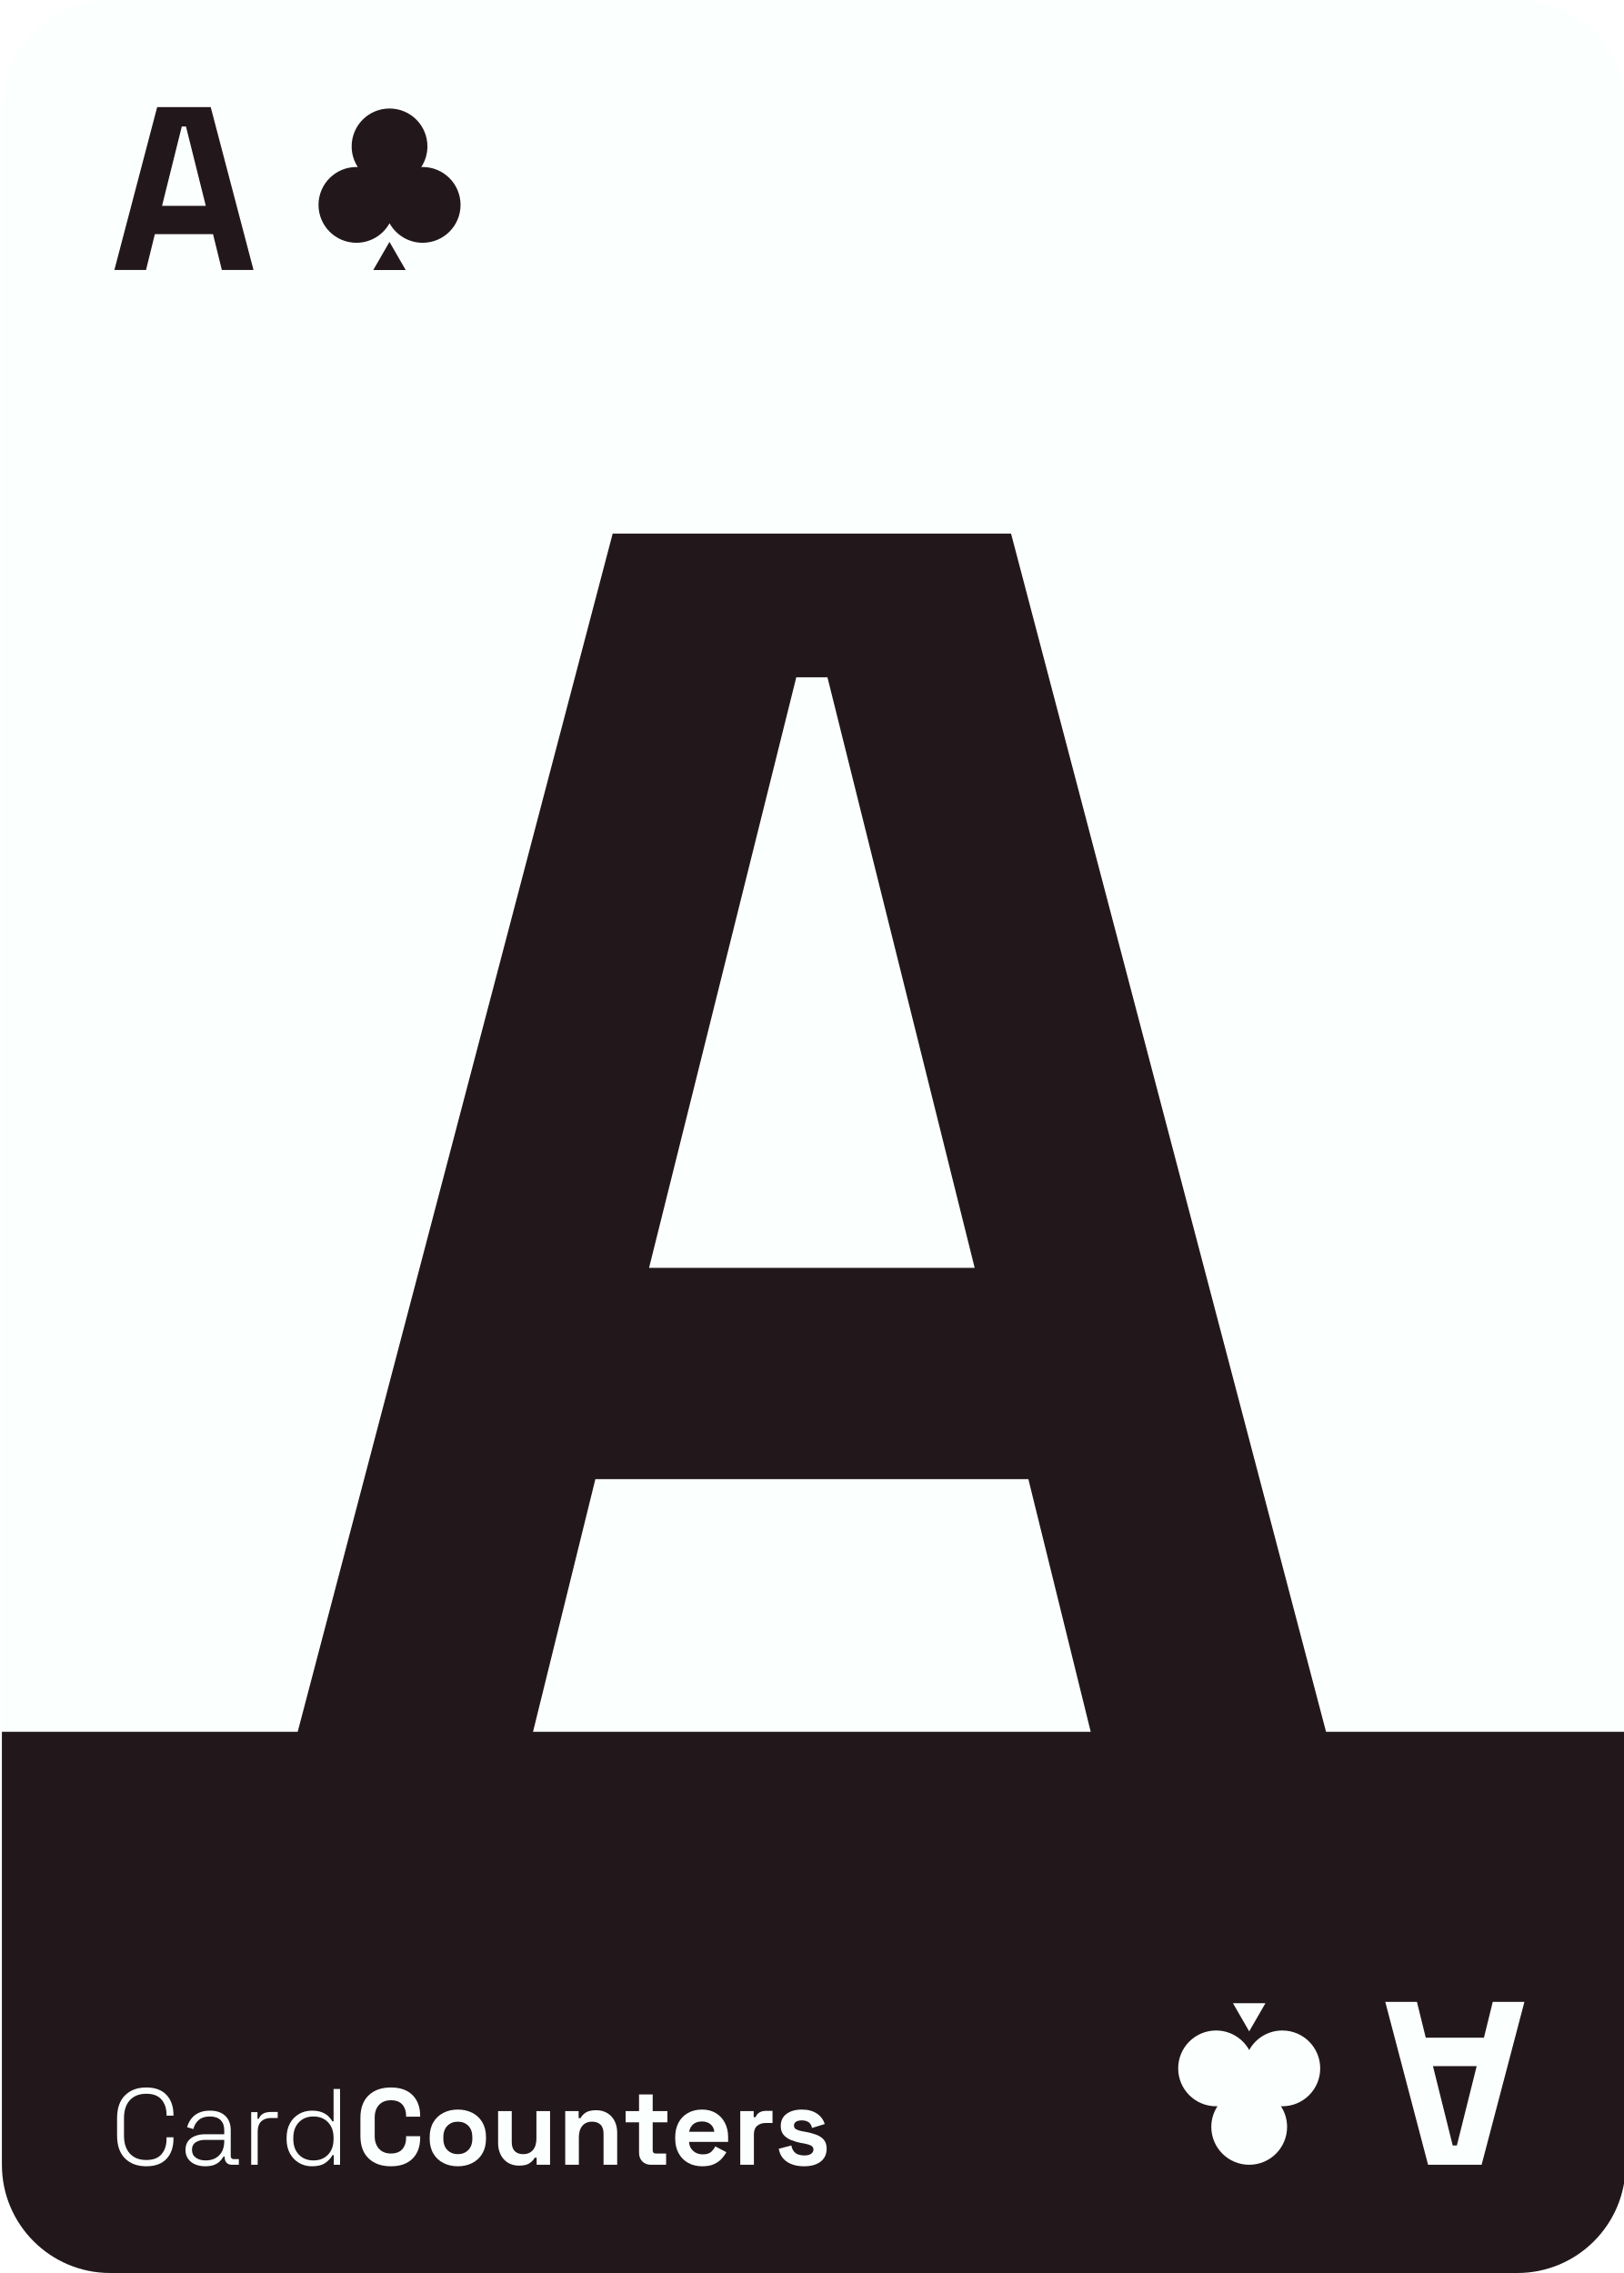
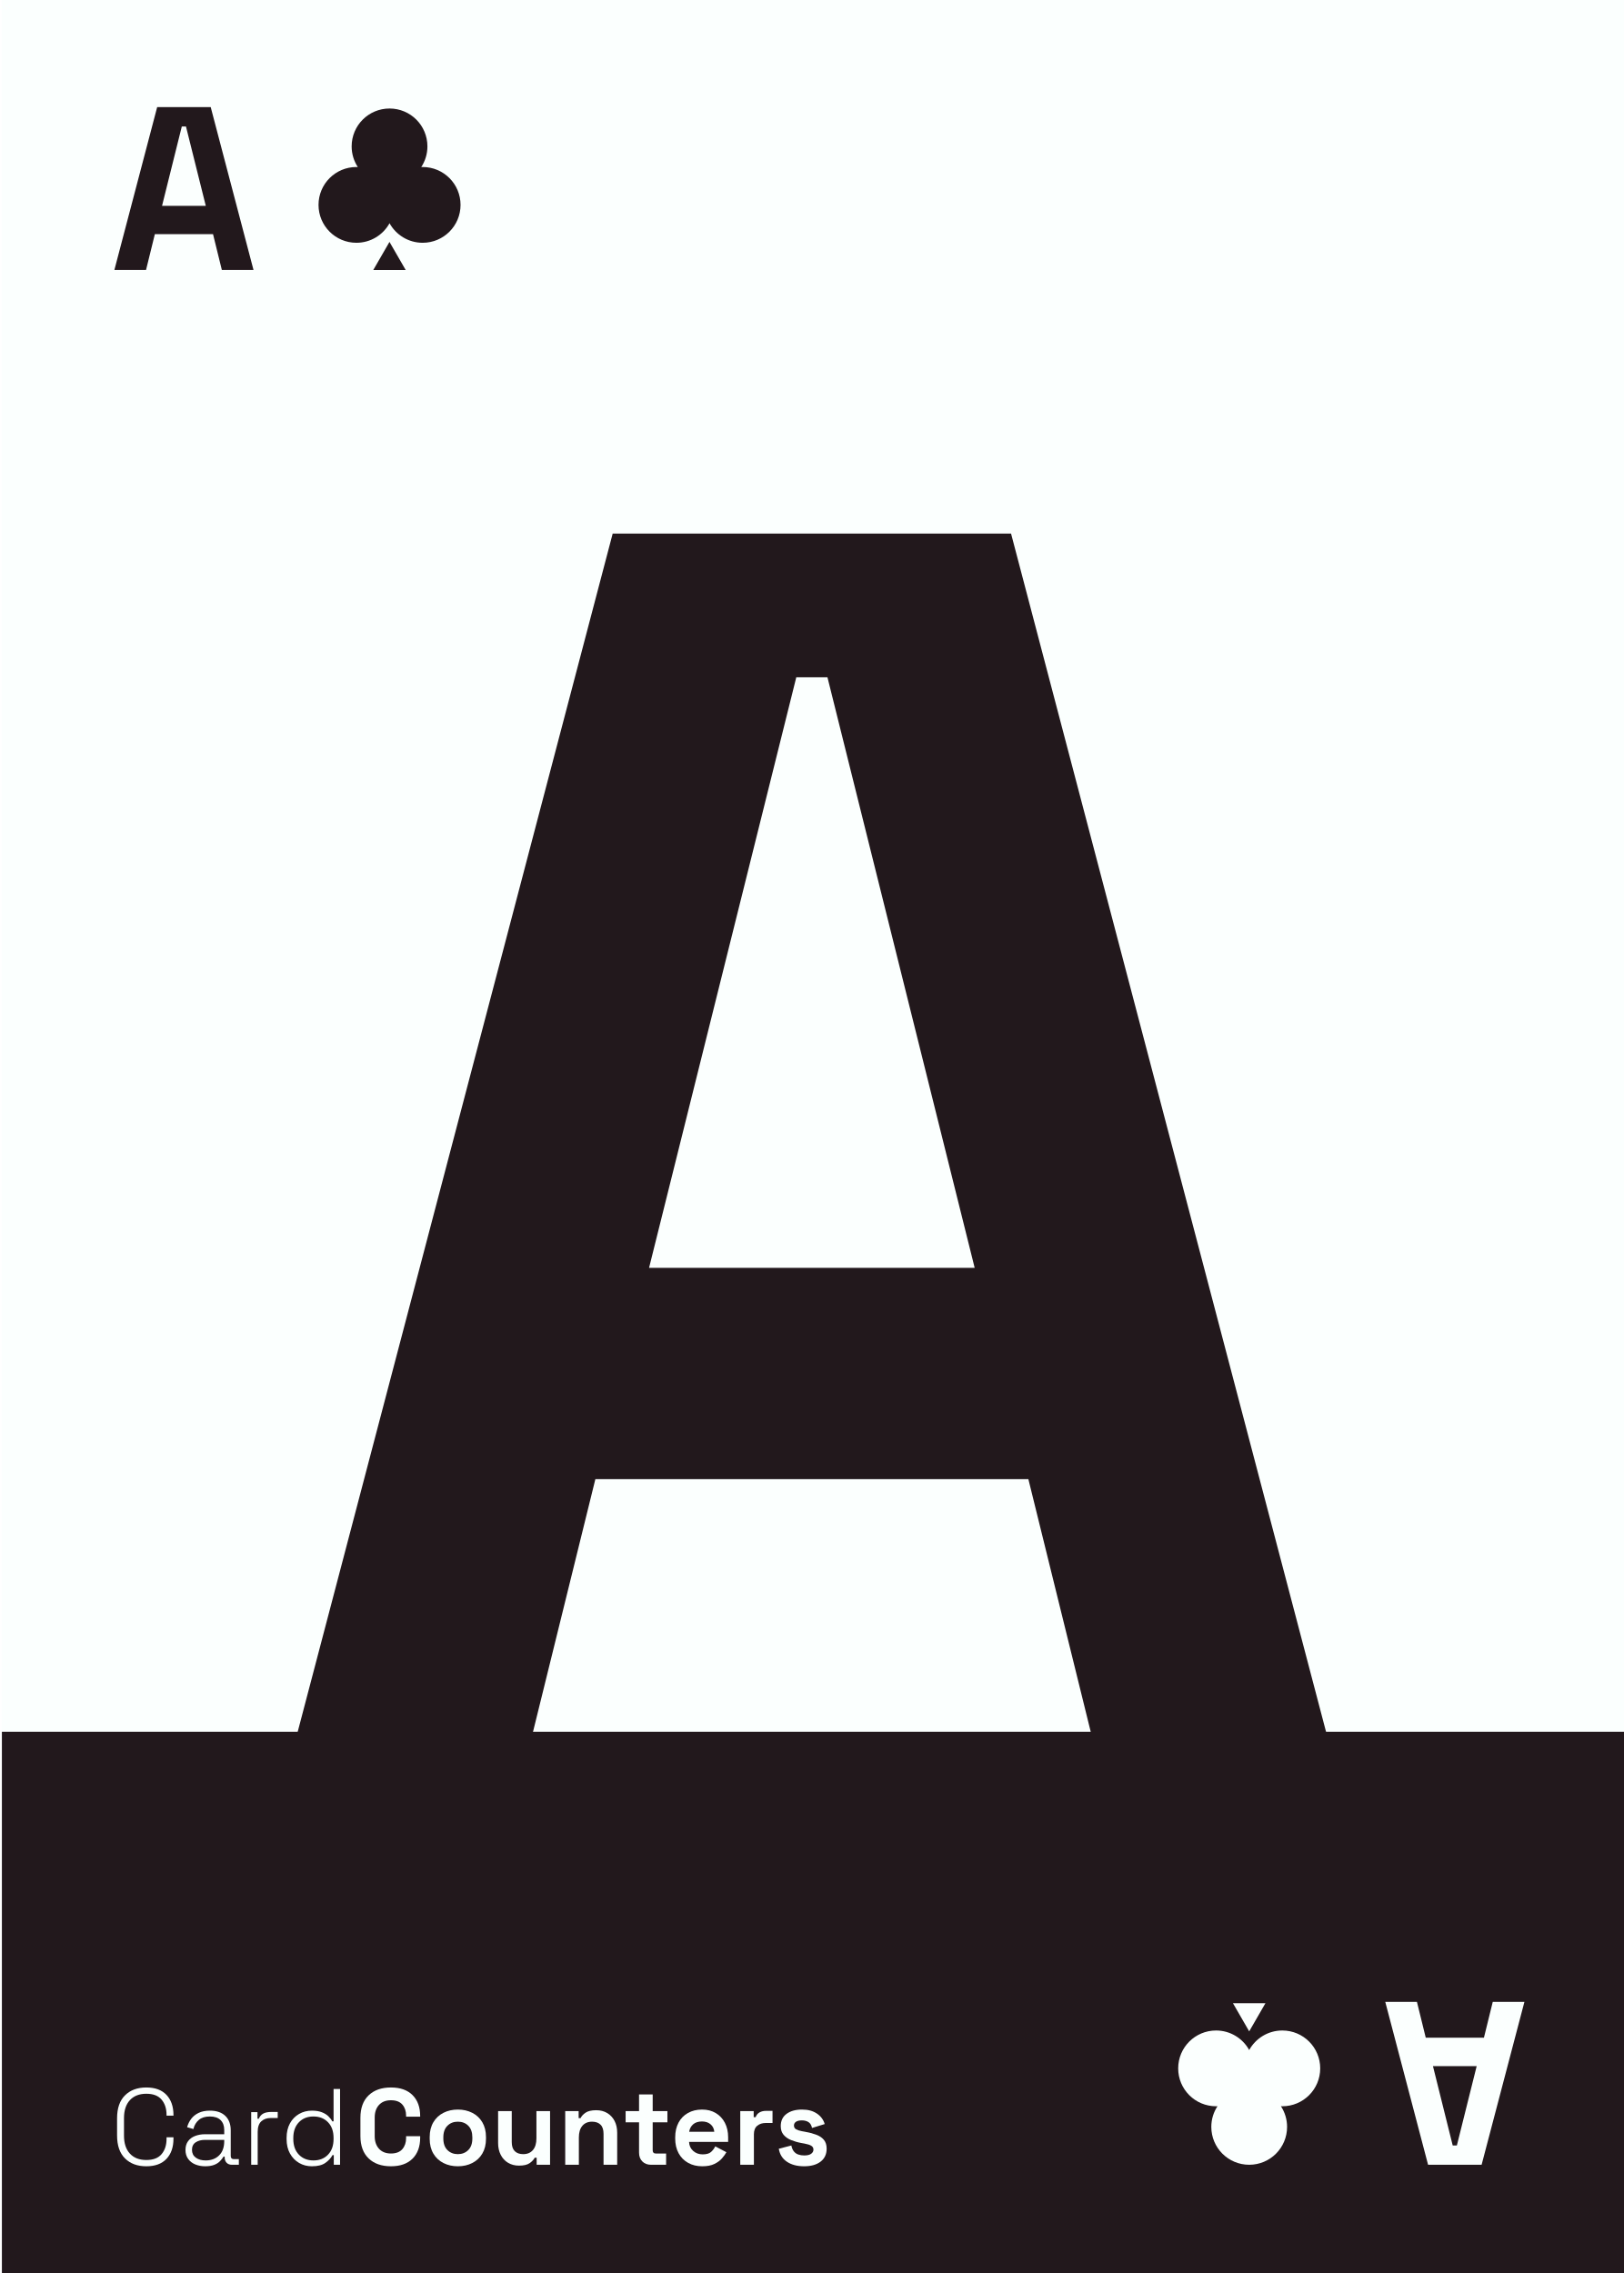
- <svg xmlns="http://www.w3.org/2000/svg" xmlns:xlink="http://www.w3.org/1999/xlink" id="Layer_1" data-name="Layer 1" viewBox="0 0 300 420">
+ <svg xmlns="http://www.w3.org/2000/svg" xmlns:xlink="http://www.w3.org/1999/xlink" id="Layer_1" version="1.1" viewBox="0 0 300 420">
  <defs>
    <style>
-       .cls-1 {
+       .st0 {
        fill: none;
      }

-       .cls-2 {
+       .st1 {
        fill: #22181c;
      }

-       .cls-3 {
+       .st2 {
        fill: #fbfffe;
      }
    </style>
-     <symbol id="Club" viewBox="0 0 26.25 29.85">
+     <symbol id="Club" viewBox="0 0 26.24 29.85">
      <g>
-         <path class="cls-2" d="M19.25,10.81c-.09,0-.18.01-.26.01.72-1.1,1.14-2.41,1.14-3.82,0-3.87-3.13-7-7-7s-7,3.13-7,7c0,1.41.42,2.72,1.14,3.82-.09,0-.18-.01-.26-.01-3.87,0-7,3.13-7,7s3.13,7,7,7c2.64,0,4.93-1.46,6.12-3.61,1.19,2.15,3.49,3.61,6.12,3.61,3.87,0,7-3.13,7-7s-3.13-7-7-7Z" />
-         <polygon class="cls-2" points="13.12 24.65 10.12 29.85 16.12 29.85 13.12 24.65" />
+         <path class="st1" d="M19.24,19.04c-.09,0-.18-.01-.26-.01.72,1.1,1.14,2.41,1.14,3.82,0,3.87-3.13,7-7,7s-7-3.13-7-7c0-1.41.42-2.72,1.14-3.82-.09,0-.18.01-.26.01-3.87,0-7-3.13-7-7s3.13-7,7-7c2.64,0,4.93,1.46,6.12,3.61,1.19-2.15,3.49-3.61,6.12-3.61,3.87,0,7,3.13,7,7s-3.13,7-7,7Z" />
+         <polygon class="st1" points="13.11 5.2 10.11 0 16.11 0 13.11 5.2" />
      </g>
    </symbol>
-     <symbol id="Clubs_Light_" data-name="Clubs (Light)" viewBox="0 0 26.25 29.85">
+     <symbol id="Clubs_Light_" viewBox="0 0 26.24 29.85">
      <g>
-         <path class="cls-3" d="M7,19.04c.09,0,.18-.01.26-.01-.72,1.1-1.14,2.41-1.14,3.82,0,3.87,3.13,7,7,7s7-3.13,7-7c0-1.41-.42-2.72-1.14-3.82.09,0,.18.01.26.01,3.87,0,7-3.13,7-7s-3.13-7-7-7c-2.64,0-4.93,1.46-6.12,3.61-1.19-2.15-3.49-3.61-6.12-3.61-3.87,0-7,3.13-7,7s3.13,7,7,7Z" />
-         <polygon class="cls-3" points="13.12 5.2 16.12 0 10.12 0 13.12 5.2" />
+         <path class="st2" d="M7,10.81c.09,0,.18.01.26.01-.72-1.1-1.14-2.41-1.14-3.82,0-3.87,3.13-7,7-7s7,3.13,7,7c0,1.41-.42,2.72-1.14,3.82.09,0,.18-.01.26-.01,3.87,0,7,3.13,7,7s-3.13,7-7,7c-2.64,0-4.93-1.46-6.12-3.61-1.19,2.15-3.49,3.61-6.12,3.61-3.87,0-7-3.13-7-7s3.13-7,7-7Z" />
+         <polygon class="st2" points="13.12 24.65 16.12 29.85 10.12 29.85 13.12 24.65" />
      </g>
    </symbol>
  </defs>
-   <rect class="cls-3" x=".35" width="300" height="420" rx="20" ry="20" />
-   <path class="cls-2" d="M54.32,322.59l58.88-224h73.6l58.88,224h-43.52l-12.16-49.28h-80l-12.16,49.28h-43.52ZM119.92,234.27h60.16l-27.2-109.12h-5.76l-27.2,109.12Z" />
-   <path class="cls-2" d="M.35,320h300v80c0,11.04-8.96,20-20,20H20.35c-11.04,0-20-8.96-20-20v-80H.35Z" />
+   <rect class="st2" x=".35" width="300" height="420" />
+   <path class="st1" d="M54.32,322.59l58.88-224h73.6l58.88,224h-43.52l-12.16-49.28h-80l-12.16,49.28h-43.52,0ZM119.92,234.27h60.16l-27.2-109.12h-5.76l-27.2,109.12h0Z" />
+   <path class="st1" d="M.35,320h300v100H.35v-100h0Z" />
  <g>
-     <path class="cls-3" d="M27.03,400.28c-1.64,0-2.95-.48-3.93-1.45-.98-.97-1.47-2.38-1.47-4.25v-3.16c0-1.87.49-3.28,1.47-4.25.98-.97,2.29-1.45,3.93-1.45s2.87.46,3.73,1.37c.86.91,1.29,2.16,1.29,3.73v.1h-1.28v-.14c0-1.15-.3-2.08-.91-2.81-.61-.73-1.55-1.09-2.83-1.09s-2.3.39-3.03,1.18c-.73.79-1.09,1.89-1.09,3.32v3.24c0,1.43.36,2.53,1.09,3.32.73.79,1.74,1.18,3.03,1.18s2.22-.36,2.83-1.09c.61-.73.91-1.66.91-2.81v-.3h1.28v.26c0,1.57-.43,2.82-1.29,3.73-.86.91-2.1,1.37-3.73,1.37Z" />
-     <path class="cls-3" d="M37.91,400.28c-.68,0-1.3-.12-1.85-.35-.55-.23-.99-.58-1.31-1.03s-.48-1-.48-1.64.16-1.19.48-1.62c.32-.43.75-.75,1.3-.96.55-.21,1.15-.32,1.82-.32h3.56v-.78c0-.79-.23-1.4-.68-1.84-.45-.44-1.11-.66-1.98-.66s-1.53.21-2.03.63-.84.98-1.01,1.69l-1.16-.34c.16-.57.41-1.09.76-1.55.35-.46.81-.83,1.38-1.1s1.26-.41,2.06-.41c1.23,0,2.18.32,2.85.96.67.64,1.01,1.53,1.01,2.68v4.72c0,.4.19.6.56.6h.94v1.04h-1.28c-.41,0-.74-.12-.98-.37-.24-.25-.36-.58-.36-1.01v-.14h-.2c-.17.29-.4.58-.67.86-.27.28-.63.51-1.07.68-.44.17-.99.26-1.66.26ZM37.99,399.2c1.03,0,1.86-.31,2.49-.93.63-.62.95-1.5.95-2.63v-.24h-3.54c-.69,0-1.27.15-1.73.45-.46.3-.69.76-.69,1.39s.24,1.11.71,1.45c.47.34,1.08.51,1.81.51Z" />
-     <path class="cls-3" d="M46.41,400v-9.72h1.16v1.22h.24c.19-.44.46-.76.83-.96.37-.2.88-.3,1.53-.3h1.14v1.12h-1.28c-.73,0-1.32.21-1.76.62-.44.41-.66,1.06-.66,1.94v6.08h-1.2Z" />
-     <path class="cls-3" d="M57.63,400.28c-.87,0-1.65-.2-2.36-.61s-1.27-.99-1.69-1.74c-.42-.75-.63-1.64-.63-2.67v-.24c0-1.03.21-1.92.62-2.67.41-.75.98-1.33,1.69-1.74.71-.41,1.5-.61,2.37-.61.72,0,1.33.1,1.82.29s.9.44,1.21.74c.31.3.56.62.73.95h.24v-5.98h1.2v14h-1.16v-1.78h-.24c-.28.53-.72,1.01-1.31,1.43s-1.42.63-2.49.63ZM57.91,399.2c1.11,0,2-.35,2.69-1.06.69-.71,1.03-1.68,1.03-2.92v-.16c0-1.24-.34-2.21-1.03-2.92-.69-.71-1.58-1.06-2.69-1.06s-1.99.35-2.68,1.06c-.69.71-1.04,1.68-1.04,2.92v.16c0,1.24.35,2.21,1.04,2.92.69.71,1.59,1.06,2.68,1.06Z" />
-     <path class="cls-3" d="M72.23,400.28c-1.73,0-3.11-.48-4.12-1.45s-1.52-2.35-1.52-4.15v-3.36c0-1.8.51-3.18,1.52-4.15s2.39-1.45,4.12-1.45,3.05.47,3.99,1.41,1.41,2.23,1.41,3.87v.12h-2.6v-.2c0-.83-.23-1.51-.69-2.04-.46-.53-1.16-.8-2.11-.8s-1.67.29-2.2.86-.8,1.35-.8,2.34v3.44c0,.97.27,1.75.8,2.33s1.27.87,2.2.87,1.65-.27,2.11-.81c.46-.54.69-1.22.69-2.03v-.36h2.6v.28c0,1.64-.47,2.93-1.41,3.87s-2.27,1.41-3.99,1.41Z" />
-     <path class="cls-3" d="M84.59,400.28c-.99,0-1.87-.2-2.66-.6-.79-.4-1.41-.98-1.86-1.74-.45-.76-.68-1.67-.68-2.74v-.32c0-1.07.23-1.98.68-2.74.45-.76,1.07-1.34,1.86-1.74.79-.4,1.67-.6,2.66-.6s1.87.2,2.66.6c.79.4,1.41.98,1.86,1.74.45.76.68,1.67.68,2.74v.32c0,1.07-.23,1.98-.68,2.74-.45.76-1.07,1.34-1.86,1.74-.79.4-1.67.6-2.66.6ZM84.59,398.04c.77,0,1.41-.25,1.92-.75.51-.5.76-1.22.76-2.15v-.2c0-.93-.25-1.65-.75-2.15s-1.14-.75-1.93-.75-1.41.25-1.92.75c-.51.5-.76,1.22-.76,2.15v.2c0,.93.25,1.65.76,2.15.51.5,1.15.75,1.92.75Z" />
-     <path class="cls-3" d="M95.89,400.16c-.77,0-1.45-.18-2.03-.53-.58-.35-1.03-.84-1.35-1.47s-.48-1.35-.48-2.16v-5.92h2.52v5.72c0,.75.18,1.31.55,1.68.37.37.89.56,1.57.56.77,0,1.37-.26,1.8-.77.43-.51.64-1.23.64-2.15v-5.04h2.52v9.92h-2.48v-1.3h-.36c-.16.33-.46.66-.9.98-.44.32-1.11.48-2,.48Z" />
-     <path class="cls-3" d="M104.43,400v-9.92h2.48v1.3h.36c.16-.35.46-.68.9-.99.44-.31,1.11-.47,2-.47.77,0,1.45.18,2.03.53s1.03.84,1.35,1.46c.32.62.48,1.34.48,2.17v5.92h-2.52v-5.72c0-.75-.18-1.31-.55-1.68-.37-.37-.89-.56-1.57-.56-.77,0-1.37.26-1.8.77-.43.51-.64,1.23-.64,2.15v5.04h-2.52Z" />
-     <path class="cls-3" d="M120.27,400c-.65,0-1.18-.2-1.59-.61-.41-.41-.61-.95-.61-1.63v-5.6h-2.48v-2.08h2.48v-3.08h2.52v3.08h2.72v2.08h-2.72v5.16c0,.4.19.6.56.6h1.92v2.08h-2.8Z" />
-     <path class="cls-3" d="M129.75,400.28c-.99,0-1.86-.21-2.61-.63s-1.34-1.01-1.76-1.78c-.42-.77-.63-1.67-.63-2.71v-.24c0-1.04.21-1.94.62-2.71.41-.77.99-1.36,1.74-1.78s1.61-.63,2.6-.63,1.82.22,2.54.65c.72.43,1.28,1.03,1.68,1.8s.6,1.66.6,2.67v.86h-7.22c.03.68.28,1.23.76,1.66.48.43,1.07.64,1.76.64s1.23-.15,1.56-.46.59-.65.76-1.02l2.06,1.08c-.19.35-.46.72-.81,1.13-.35.41-.82.75-1.41,1.04-.59.29-1.33.43-2.24.43ZM127.33,393.9h4.64c-.05-.57-.28-1.03-.69-1.38-.41-.35-.94-.52-1.59-.52s-1.22.17-1.62.52c-.4.35-.65.81-.74,1.38Z" />
-     <path class="cls-3" d="M136.77,400v-9.92h2.48v1.12h.36c.15-.4.39-.69.73-.88s.74-.28,1.19-.28h1.2v2.24h-1.24c-.64,0-1.17.17-1.58.51-.41.34-.62.86-.62,1.57v5.64h-2.52Z" />
-     <path class="cls-3" d="M148.57,400.28c-1.29,0-2.35-.28-3.18-.84-.83-.56-1.33-1.36-1.5-2.4l2.32-.6c.09.47.25.83.47,1.1.22.27.49.46.82.57.33.11.68.17,1.07.17.59,0,1.02-.1,1.3-.31.28-.21.42-.46.42-.77s-.13-.54-.4-.71-.69-.3-1.28-.41l-.56-.1c-.69-.13-1.33-.32-1.9-.55-.57-.23-1.03-.56-1.38-.97s-.52-.95-.52-1.6c0-.99.36-1.74,1.08-2.27.72-.53,1.67-.79,2.84-.79,1.11,0,2.03.25,2.76.74s1.21,1.14,1.44,1.94l-2.34.72c-.11-.51-.32-.87-.65-1.08s-.73-.32-1.21-.32-.85.08-1.1.25c-.25.17-.38.4-.38.69,0,.32.13.56.4.71.27.15.63.27,1.08.35l.56.1c.75.13,1.42.31,2.03.53.61.22,1.09.53,1.44.94.35.41.53.96.53,1.65,0,1.04-.38,1.84-1.13,2.41-.75.57-1.76.85-3.03.85Z" />
+     <path class="st2" d="M27.03,400.28c-1.64,0-2.95-.48-3.93-1.45s-1.47-2.38-1.47-4.25v-3.16c0-1.87.49-3.28,1.47-4.25s2.29-1.45,3.93-1.45,2.87.46,3.73,1.37c.86.91,1.29,2.16,1.29,3.73v.1h-1.28v-.14c0-1.15-.3-2.08-.91-2.81s-1.55-1.09-2.83-1.09-2.3.39-3.03,1.18c-.73.79-1.09,1.89-1.09,3.32v3.24c0,1.43.36,2.53,1.09,3.32s1.74,1.18,3.03,1.18,2.22-.36,2.83-1.09.91-1.66.91-2.81v-.3h1.28v.26c0,1.57-.43,2.82-1.29,3.73s-2.1,1.37-3.73,1.37Z" />
+     <path class="st2" d="M37.91,400.28c-.68,0-1.3-.12-1.85-.35s-.99-.58-1.31-1.03-.48-1-.48-1.64.16-1.19.48-1.62.75-.75,1.3-.96,1.15-.32,1.82-.32h3.56v-.78c0-.79-.23-1.4-.68-1.84s-1.11-.66-1.98-.66-1.53.21-2.03.63-.84.98-1.01,1.69l-1.16-.34c.16-.57.41-1.09.76-1.55s.81-.83,1.38-1.1,1.26-.41,2.06-.41c1.23,0,2.18.32,2.85.96.67.64,1.01,1.53,1.01,2.68v4.72c0,.4.19.6.56.6h.94v1.04h-1.28c-.41,0-.74-.12-.98-.37-.24-.25-.36-.58-.36-1.01v-.14h-.2c-.17.29-.4.58-.67.86-.27.28-.63.51-1.07.68-.44.17-.99.26-1.66.26h0ZM37.99,399.2c1.03,0,1.86-.31,2.49-.93s.95-1.5.95-2.63v-.24h-3.54c-.69,0-1.27.15-1.73.45-.46.3-.69.76-.69,1.39s.24,1.11.71,1.45c.47.34,1.08.51,1.81.51h0Z" />
+     <path class="st2" d="M46.41,400v-9.72h1.16v1.22h.24c.19-.44.46-.76.83-.96.37-.2.88-.3,1.53-.3h1.14v1.12h-1.28c-.73,0-1.32.21-1.76.62s-.66,1.06-.66,1.94v6.08h-1.2Z" />
+     <path class="st2" d="M57.63,400.28c-.87,0-1.65-.2-2.36-.61s-1.27-.99-1.69-1.74-.63-1.64-.63-2.67v-.24c0-1.03.21-1.92.62-2.67s.98-1.33,1.69-1.74,1.5-.61,2.37-.61c.72,0,1.33.1,1.82.29s.9.44,1.21.74c.31.3.56.62.73.95h.24v-5.98h1.2v14h-1.16v-1.78h-.24c-.28.53-.72,1.01-1.31,1.43s-1.42.63-2.49.63h0ZM57.91,399.2c1.11,0,2-.35,2.69-1.06s1.03-1.68,1.03-2.92v-.16c0-1.24-.34-2.21-1.03-2.92-.69-.71-1.58-1.06-2.69-1.06s-1.99.35-2.68,1.06-1.04,1.68-1.04,2.92v.16c0,1.24.35,2.21,1.04,2.92.69.71,1.59,1.06,2.68,1.06Z" />
+     <path class="st2" d="M72.23,400.28c-1.73,0-3.11-.48-4.12-1.45s-1.52-2.35-1.52-4.15v-3.36c0-1.8.51-3.18,1.52-4.15s2.39-1.45,4.12-1.45,3.05.47,3.99,1.41,1.41,2.23,1.41,3.87v.12h-2.6v-.2c0-.83-.23-1.51-.69-2.04s-1.16-.8-2.11-.8-1.67.29-2.2.86-.8,1.35-.8,2.34v3.44c0,.97.27,1.75.8,2.33s1.27.87,2.2.87,1.65-.27,2.11-.81.69-1.22.69-2.03v-.36h2.6v.28c0,1.64-.47,2.93-1.41,3.87s-2.27,1.41-3.99,1.41h0Z" />
+     <path class="st2" d="M84.59,400.28c-.99,0-1.87-.2-2.66-.6s-1.41-.98-1.86-1.74c-.45-.76-.68-1.67-.68-2.74v-.32c0-1.07.23-1.98.68-2.74.45-.76,1.07-1.34,1.86-1.74s1.67-.6,2.66-.6,1.87.2,2.66.6,1.41.98,1.86,1.74c.45.76.68,1.67.68,2.74v.32c0,1.07-.23,1.98-.68,2.74-.45.76-1.07,1.34-1.86,1.74s-1.67.6-2.66.6ZM84.59,398.04c.77,0,1.41-.25,1.92-.75.51-.5.76-1.22.76-2.15v-.2c0-.93-.25-1.65-.75-2.15s-1.14-.75-1.93-.75-1.41.25-1.92.75c-.51.5-.76,1.22-.76,2.15v.2c0,.93.25,1.65.76,2.15s1.15.75,1.92.75Z" />
+     <path class="st2" d="M95.89,400.16c-.77,0-1.45-.18-2.03-.53s-1.03-.84-1.35-1.47-.48-1.35-.48-2.16v-5.92h2.52v5.72c0,.75.18,1.31.55,1.68s.89.56,1.57.56c.77,0,1.37-.26,1.8-.77.43-.51.64-1.23.64-2.15v-5.04h2.52v9.92h-2.48v-1.3h-.36c-.16.33-.46.66-.9.98s-1.11.48-2,.48h0Z" />
+     <path class="st2" d="M104.43,400v-9.92h2.48v1.3h.36c.16-.35.46-.68.9-.99s1.11-.47,2-.47c.77,0,1.45.18,2.03.53s1.03.84,1.35,1.46.48,1.34.48,2.17v5.92h-2.52v-5.72c0-.75-.18-1.31-.55-1.68s-.89-.56-1.57-.56c-.77,0-1.37.26-1.8.77-.43.51-.64,1.23-.64,2.15v5.04h-2.52Z" />
+     <path class="st2" d="M120.27,400c-.65,0-1.18-.2-1.59-.61-.41-.41-.61-.95-.61-1.63v-5.6h-2.48v-2.08h2.48v-3.08h2.52v3.08h2.72v2.08h-2.72v5.16c0,.4.19.6.56.6h1.92v2.08s-2.8,0-2.8,0Z" />
+     <path class="st2" d="M129.75,400.28c-.99,0-1.86-.21-2.61-.63s-1.34-1.01-1.76-1.78c-.42-.77-.63-1.67-.63-2.71v-.24c0-1.04.21-1.94.62-2.71s.99-1.36,1.74-1.78,1.61-.63,2.6-.63,1.82.22,2.54.65c.72.43,1.28,1.03,1.68,1.8s.6,1.66.6,2.67v.86h-7.22c.03.68.28,1.23.76,1.66s1.07.64,1.76.64,1.23-.15,1.56-.46.59-.65.76-1.02l2.06,1.08c-.19.35-.46.72-.81,1.13-.35.41-.82.75-1.41,1.04s-1.33.43-2.24.43h0ZM127.33,393.9h4.64c-.05-.57-.28-1.03-.69-1.38s-.94-.52-1.59-.52-1.22.17-1.62.52c-.4.35-.65.81-.74,1.38Z" />
+     <path class="st2" d="M136.77,400v-9.92h2.48v1.12h.36c.15-.4.39-.69.73-.88s.74-.28,1.19-.28h1.2v2.24h-1.24c-.64,0-1.17.17-1.58.51s-.62.86-.62,1.57v5.64h-2.52,0Z" />
+     <path class="st2" d="M148.57,400.28c-1.29,0-2.35-.28-3.18-.84-.83-.56-1.33-1.36-1.5-2.4l2.32-.6c.09.47.25.83.47,1.1.22.27.49.46.82.57.33.11.68.17,1.07.17.59,0,1.02-.1,1.3-.31s.42-.46.42-.77-.13-.54-.4-.71-.69-.3-1.28-.41l-.56-.1c-.69-.13-1.33-.32-1.9-.55-.57-.23-1.03-.56-1.38-.97s-.52-.95-.52-1.6c0-.99.36-1.74,1.08-2.27s1.67-.79,2.84-.79,2.03.25,2.76.74,1.21,1.14,1.44,1.94l-2.34.72c-.11-.51-.32-.87-.65-1.08s-.73-.32-1.21-.32-.85.08-1.1.25-.38.4-.38.69c0,.32.13.56.4.71.27.15.63.27,1.08.35l.56.1c.75.13,1.42.31,2.03.53s1.09.53,1.44.94.53.96.53,1.65c0,1.04-.38,1.84-1.13,2.41s-1.76.85-3.03.85h0Z" />
  </g>
-   <path class="cls-1" d="M112.46,87.1c-.32-.67-.66-1.33-1-1.98" />
-   <path class="cls-1" d="M112.46,176.66c-.32.66-.65,1.32-1,1.97" />
-   <path class="cls-2" d="M21.13,49.89l7.91-30.1h9.89l7.91,30.1h-5.85l-1.63-6.62h-10.75l-1.63,6.62h-5.85ZM29.94,38.03h8.08l-3.66-14.66h-.77l-3.65,14.66Z" />
-   <path class="cls-3" d="M281.65,369.9l-7.91,30.1h-9.89l-7.91-30.1h5.85l1.63,6.62h10.75l1.63-6.62h5.85ZM272.83,381.77h-8.08l3.65,14.66h.77l3.66-14.66Z" />
-   <use width="26.25" height="29.85" transform="translate(217.68 370.15)" xlink:href="#Clubs_Light_" />
-   <use width="26.25" height="29.85" transform="translate(58.84 20.05)" xlink:href="#Club" />
+   <path class="st0" d="M112.46,87.1c-.32-.67-.66-1.33-1-1.98" />
+   <path class="st0" d="M112.46,176.66c-.32.66-.65,1.32-1,1.97" />
+   <path class="st1" d="M21.13,49.89l7.91-30.1h9.89l7.91,30.1h-5.85l-1.63-6.62h-10.75l-1.63,6.62h-5.85ZM29.94,38.03h8.08l-3.66-14.66h-.77l-3.65,14.66Z" />
+   <path class="st2" d="M281.65,369.9l-7.91,30.1h-9.89l-7.91-30.1h5.85l1.63,6.62h10.75l1.63-6.62h5.85ZM272.83,381.77h-8.08l3.65,14.66h.77l3.66-14.66Z" />
+   <use width="26.24" height="29.85" transform="translate(217.68 400) scale(1 -1)" xlink:href="#Clubs_Light_" />
+   <use width="26.24" height="29.85" transform="translate(58.85 49.9) scale(1 -1)" xlink:href="#Club" />
</svg>
